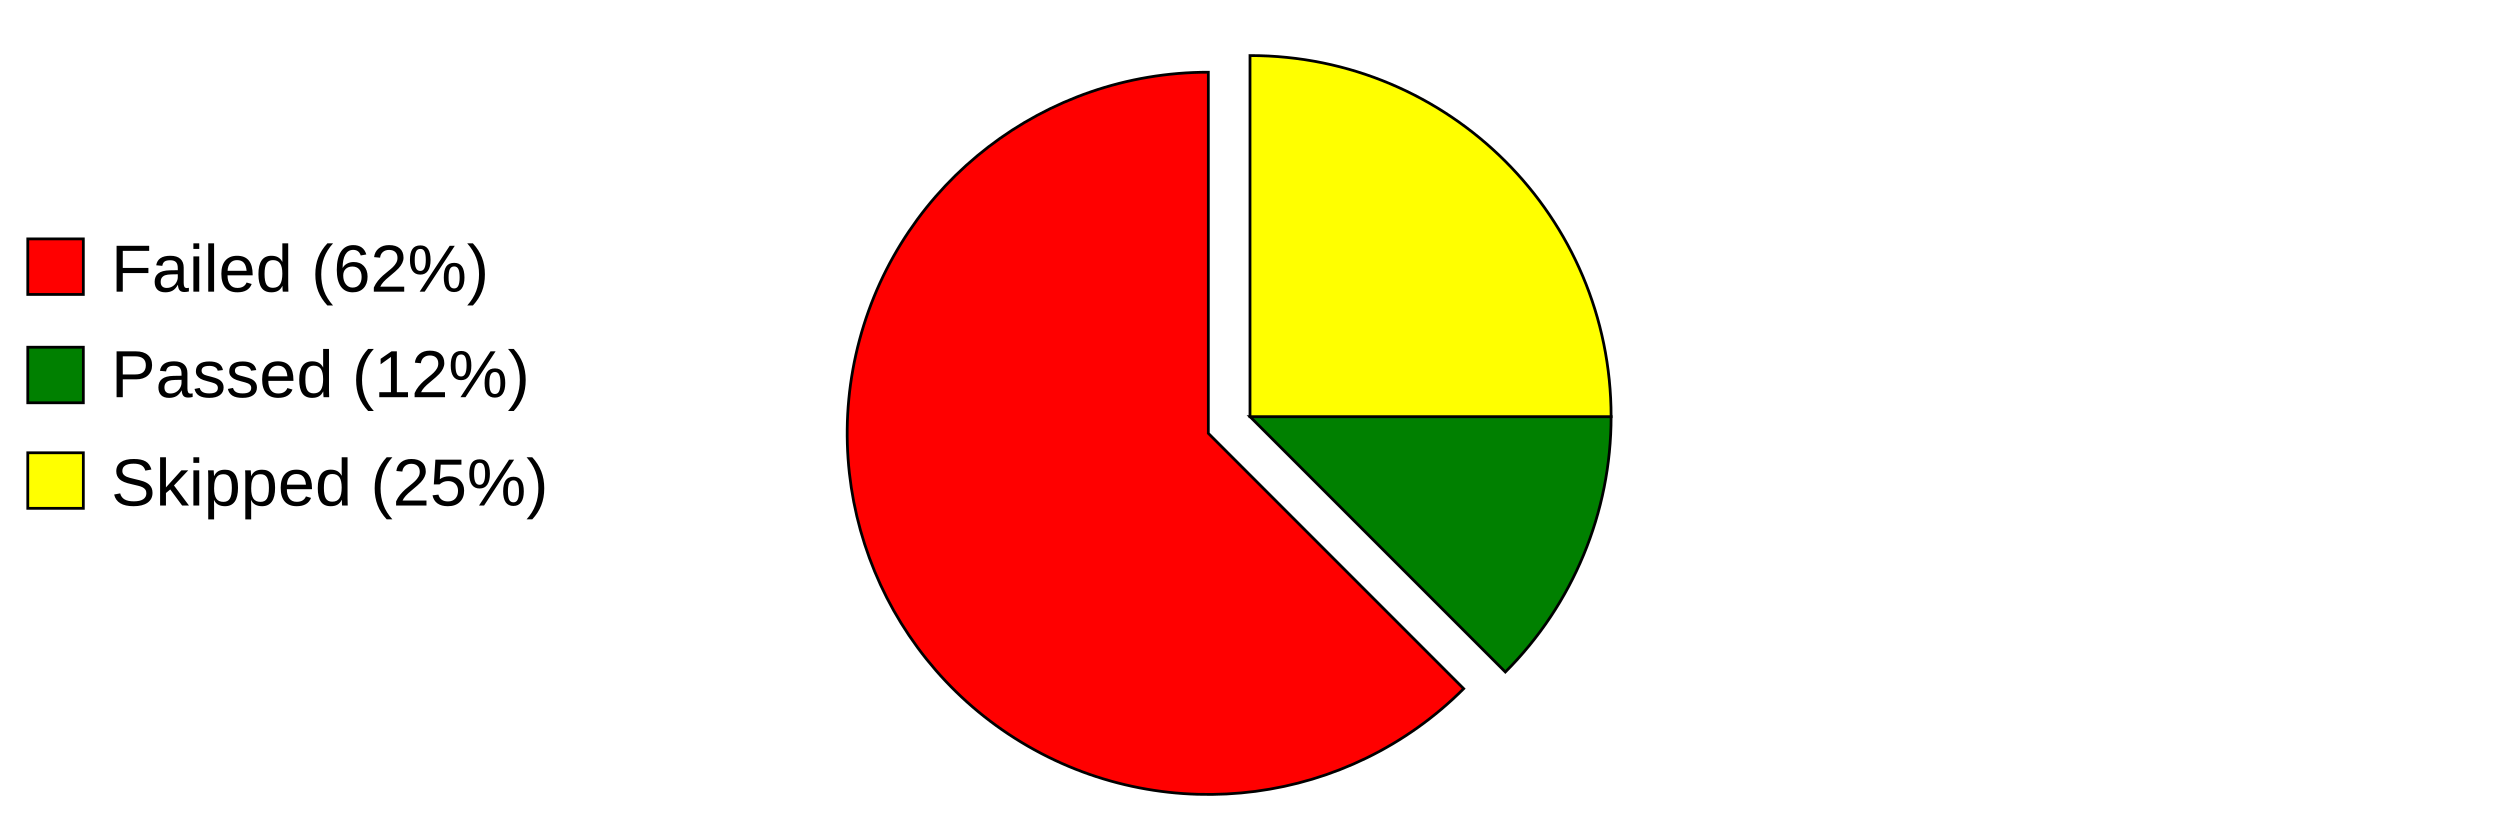
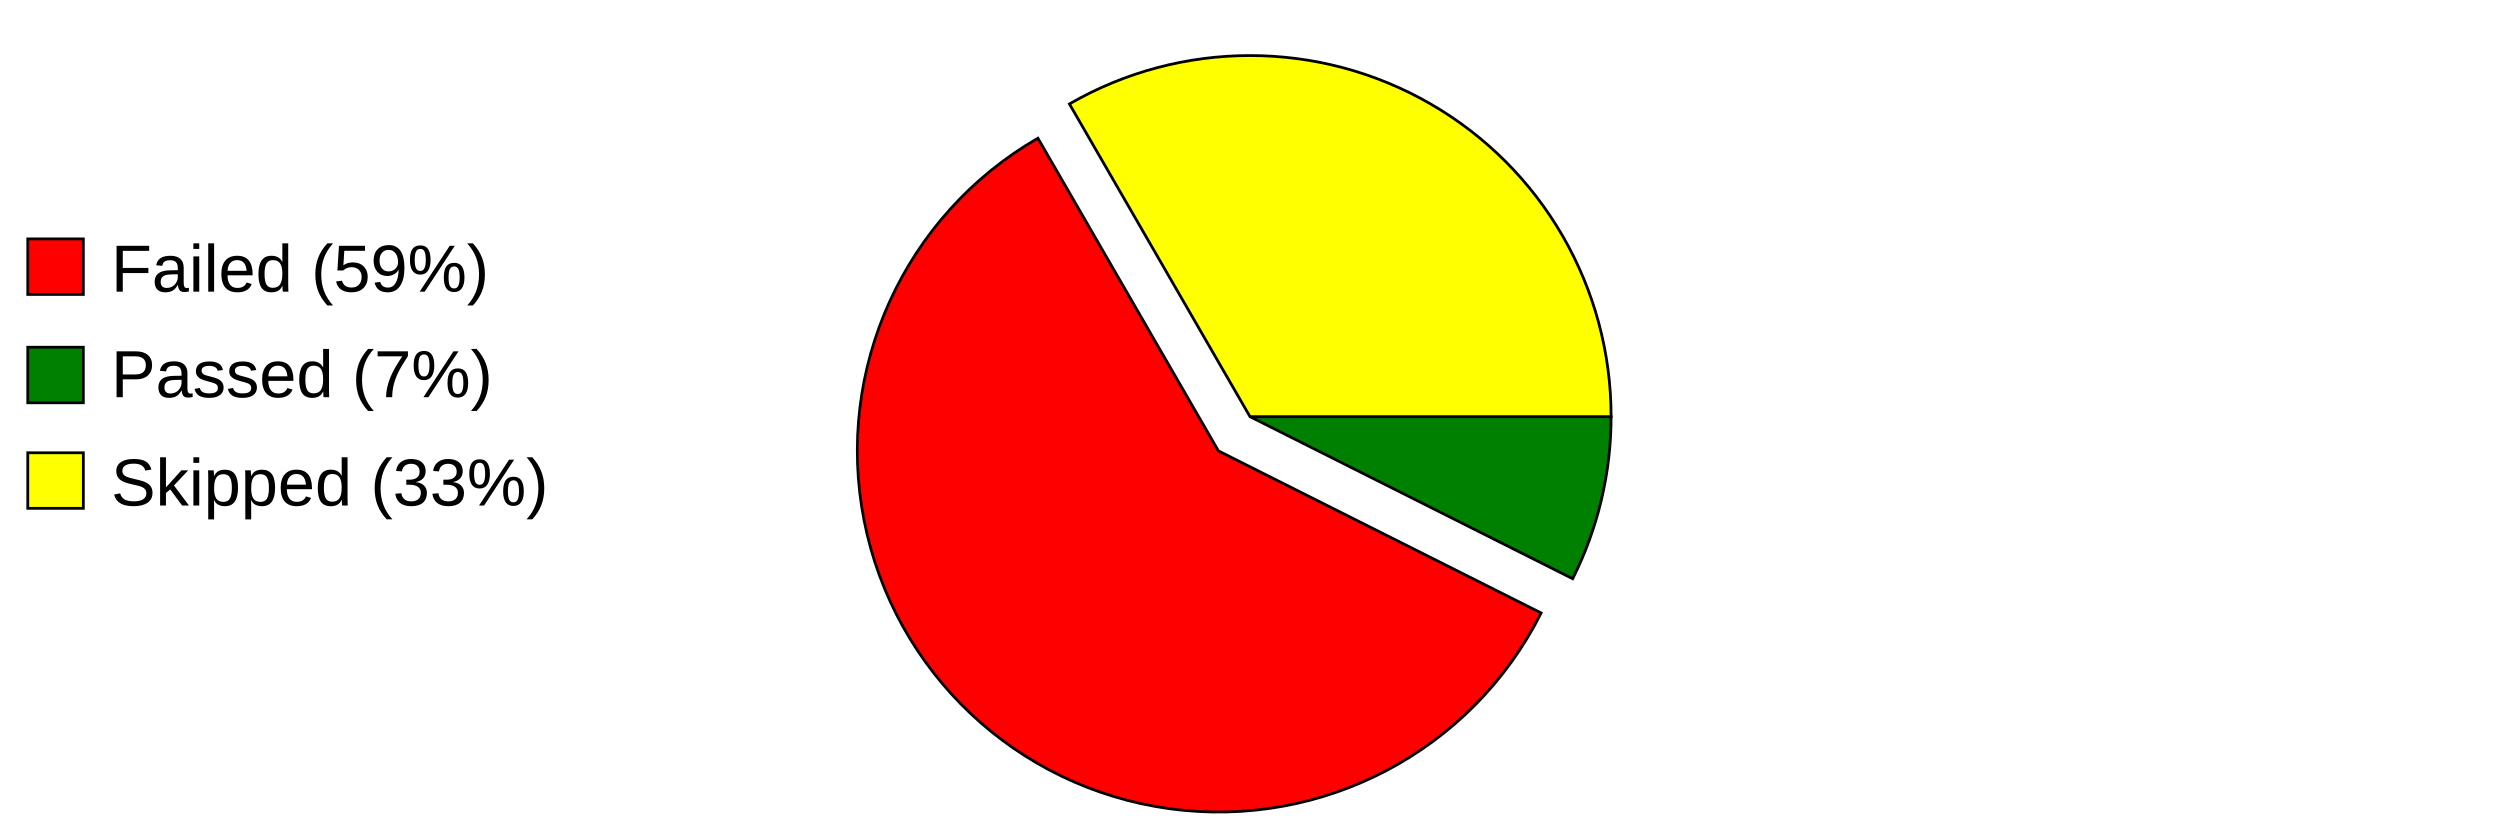
<svg xmlns="http://www.w3.org/2000/svg" preserveAspectRatio="xMidYMid meet" width="600" height="200" viewBox="0 0 900 300">
  <defs>
    <style type="text/css">
                        
				            .axistitle { font-weight:bold; font-size:24px; font-family:Arial; text-anchor:middle; }
				            .xgrid, .ygrid, .legendtext { font-weight:normal; font-size:24px; font-family:Arial; }
				            .xgrid {text-anchor:middle;}
				            .ygrid {text-anchor:end;}
				            .gridline { stroke:black; stroke-width:1; }
				            .values { fill:black; stroke:none; text-anchor:middle; font-size:12px; font-weight:bold; }
	   		            
                    </style>
  </defs>
  <svg id="graphzone" preserveAspectRatio="xMidYMid meet" x="0" y="0">
    <rect style="fill:red;stroke-width:1;stroke:black;" x="10" y="86" width="20" height="20" />
-     <text class="legendtext" x="40" y="105">Failed (62%)
+     <text class="legendtext" x="40" y="105">Failed (59%)
                    </text>
    <rect style="fill:green;stroke-width:1;stroke:black;" x="10" y="125" width="20" height="20" />
-     <text class="legendtext" x="40" y="143">Passed (12%)
+     <text class="legendtext" x="40" y="143">Passed (7%)
                    </text>
    <rect style="fill:yellow;stroke-width:1;stroke:black;" x="10" y="163" width="20" height="20" />
-     <text class="legendtext" x="40" y="182">Skipped (25%)
+     <text class="legendtext" x="40" y="182">Skipped (33%)
                    </text>
    <g style="stroke:black;stroke-width:1" transform="translate(450,150)">
-       <g style="fill:red" transform="rotate(-90) translate(-6, -15)">
-         <path d="M 0 0 h 130 A 130,130 0,1,0 -91.924,91.924 z" />
+       <g style="fill:red" transform="rotate(-120) translate(-5, -16)">
+         <path d="M 0 0 h 130 A 130,130 0,1,0 -108.613,71.436 z" />
      </g>
-       <g style="fill:green" transform="rotate(-315)">
-         <path d="M 0 0 h 130 A 130,130 0,0,0 91.924,-91.924 z" />
+       <g style="fill:green" transform="rotate(-333.3333)">
+         <path d="M 0 0 h 130 A 130,130 0,0,0 116.172,-58.344 z" />
      </g>
      <g style="fill:yellow" transform="rotate(360)">
-         <path d="M 0 0 h 130 A 130,130 0,0,0 0,-130 z" />
+         <path d="M 0 0 h 130 A 130,130 0,0,0 -65,-112.583 z" />
      </g>
    </g>
  </svg>
</svg>
